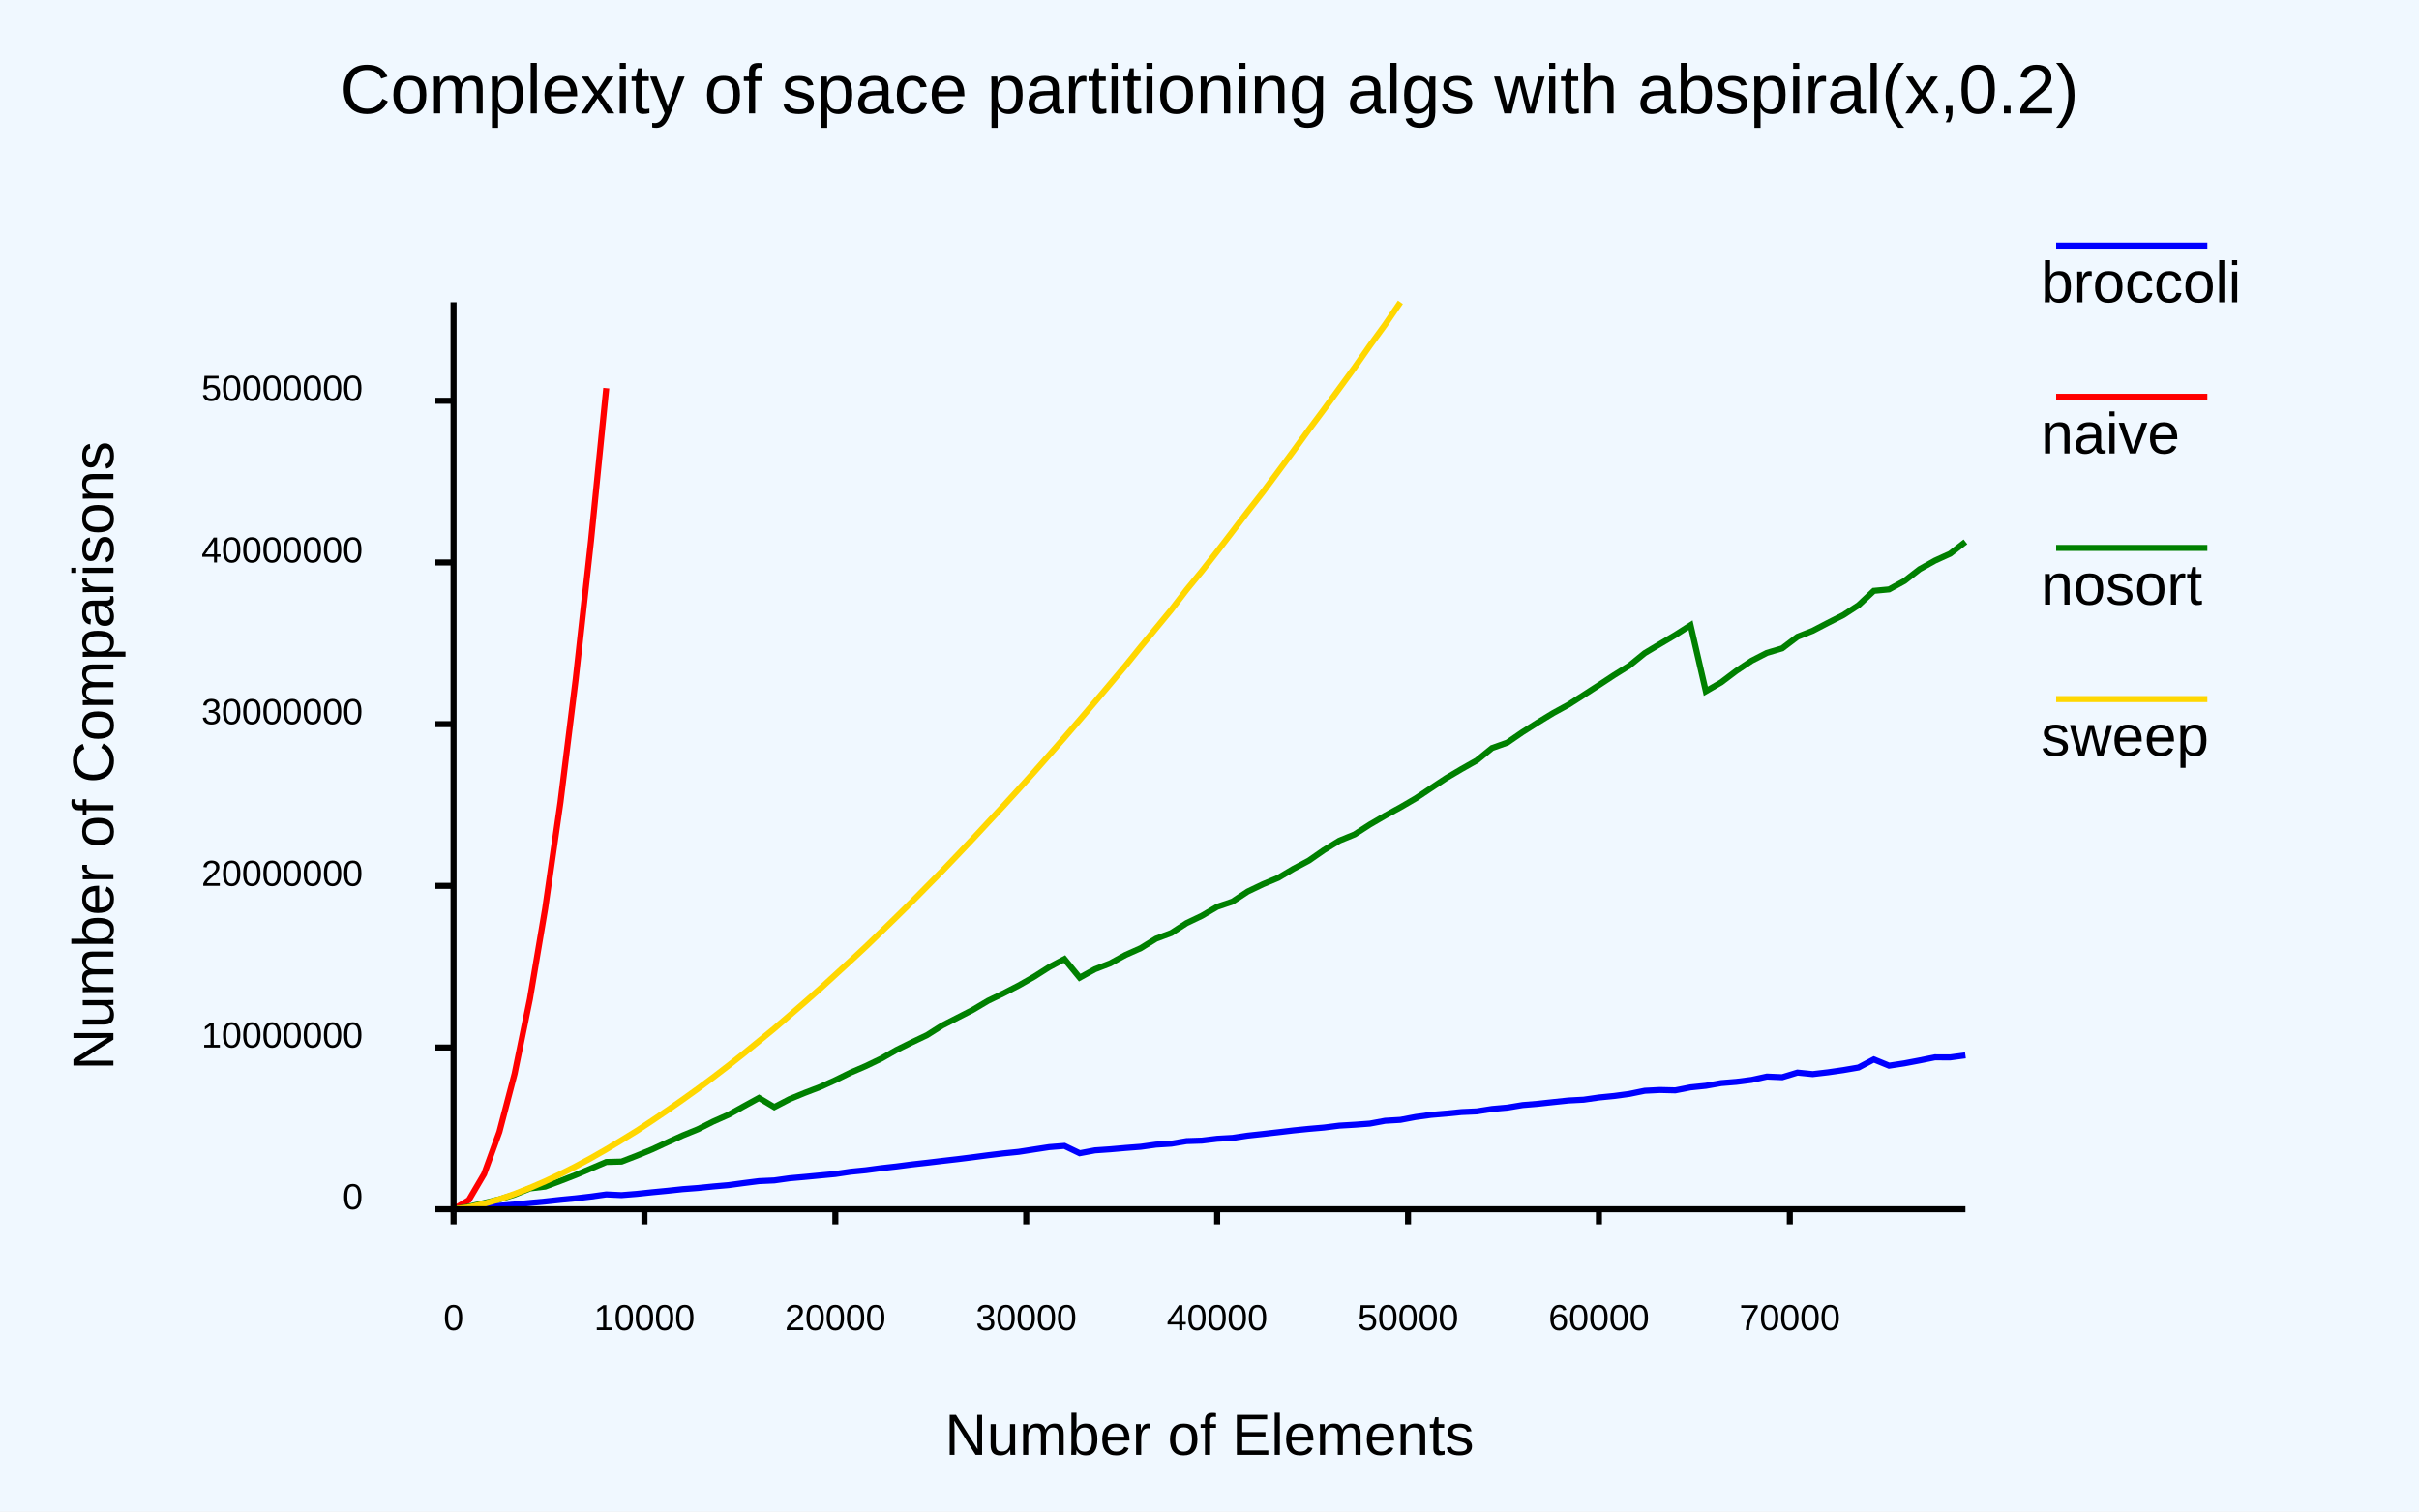
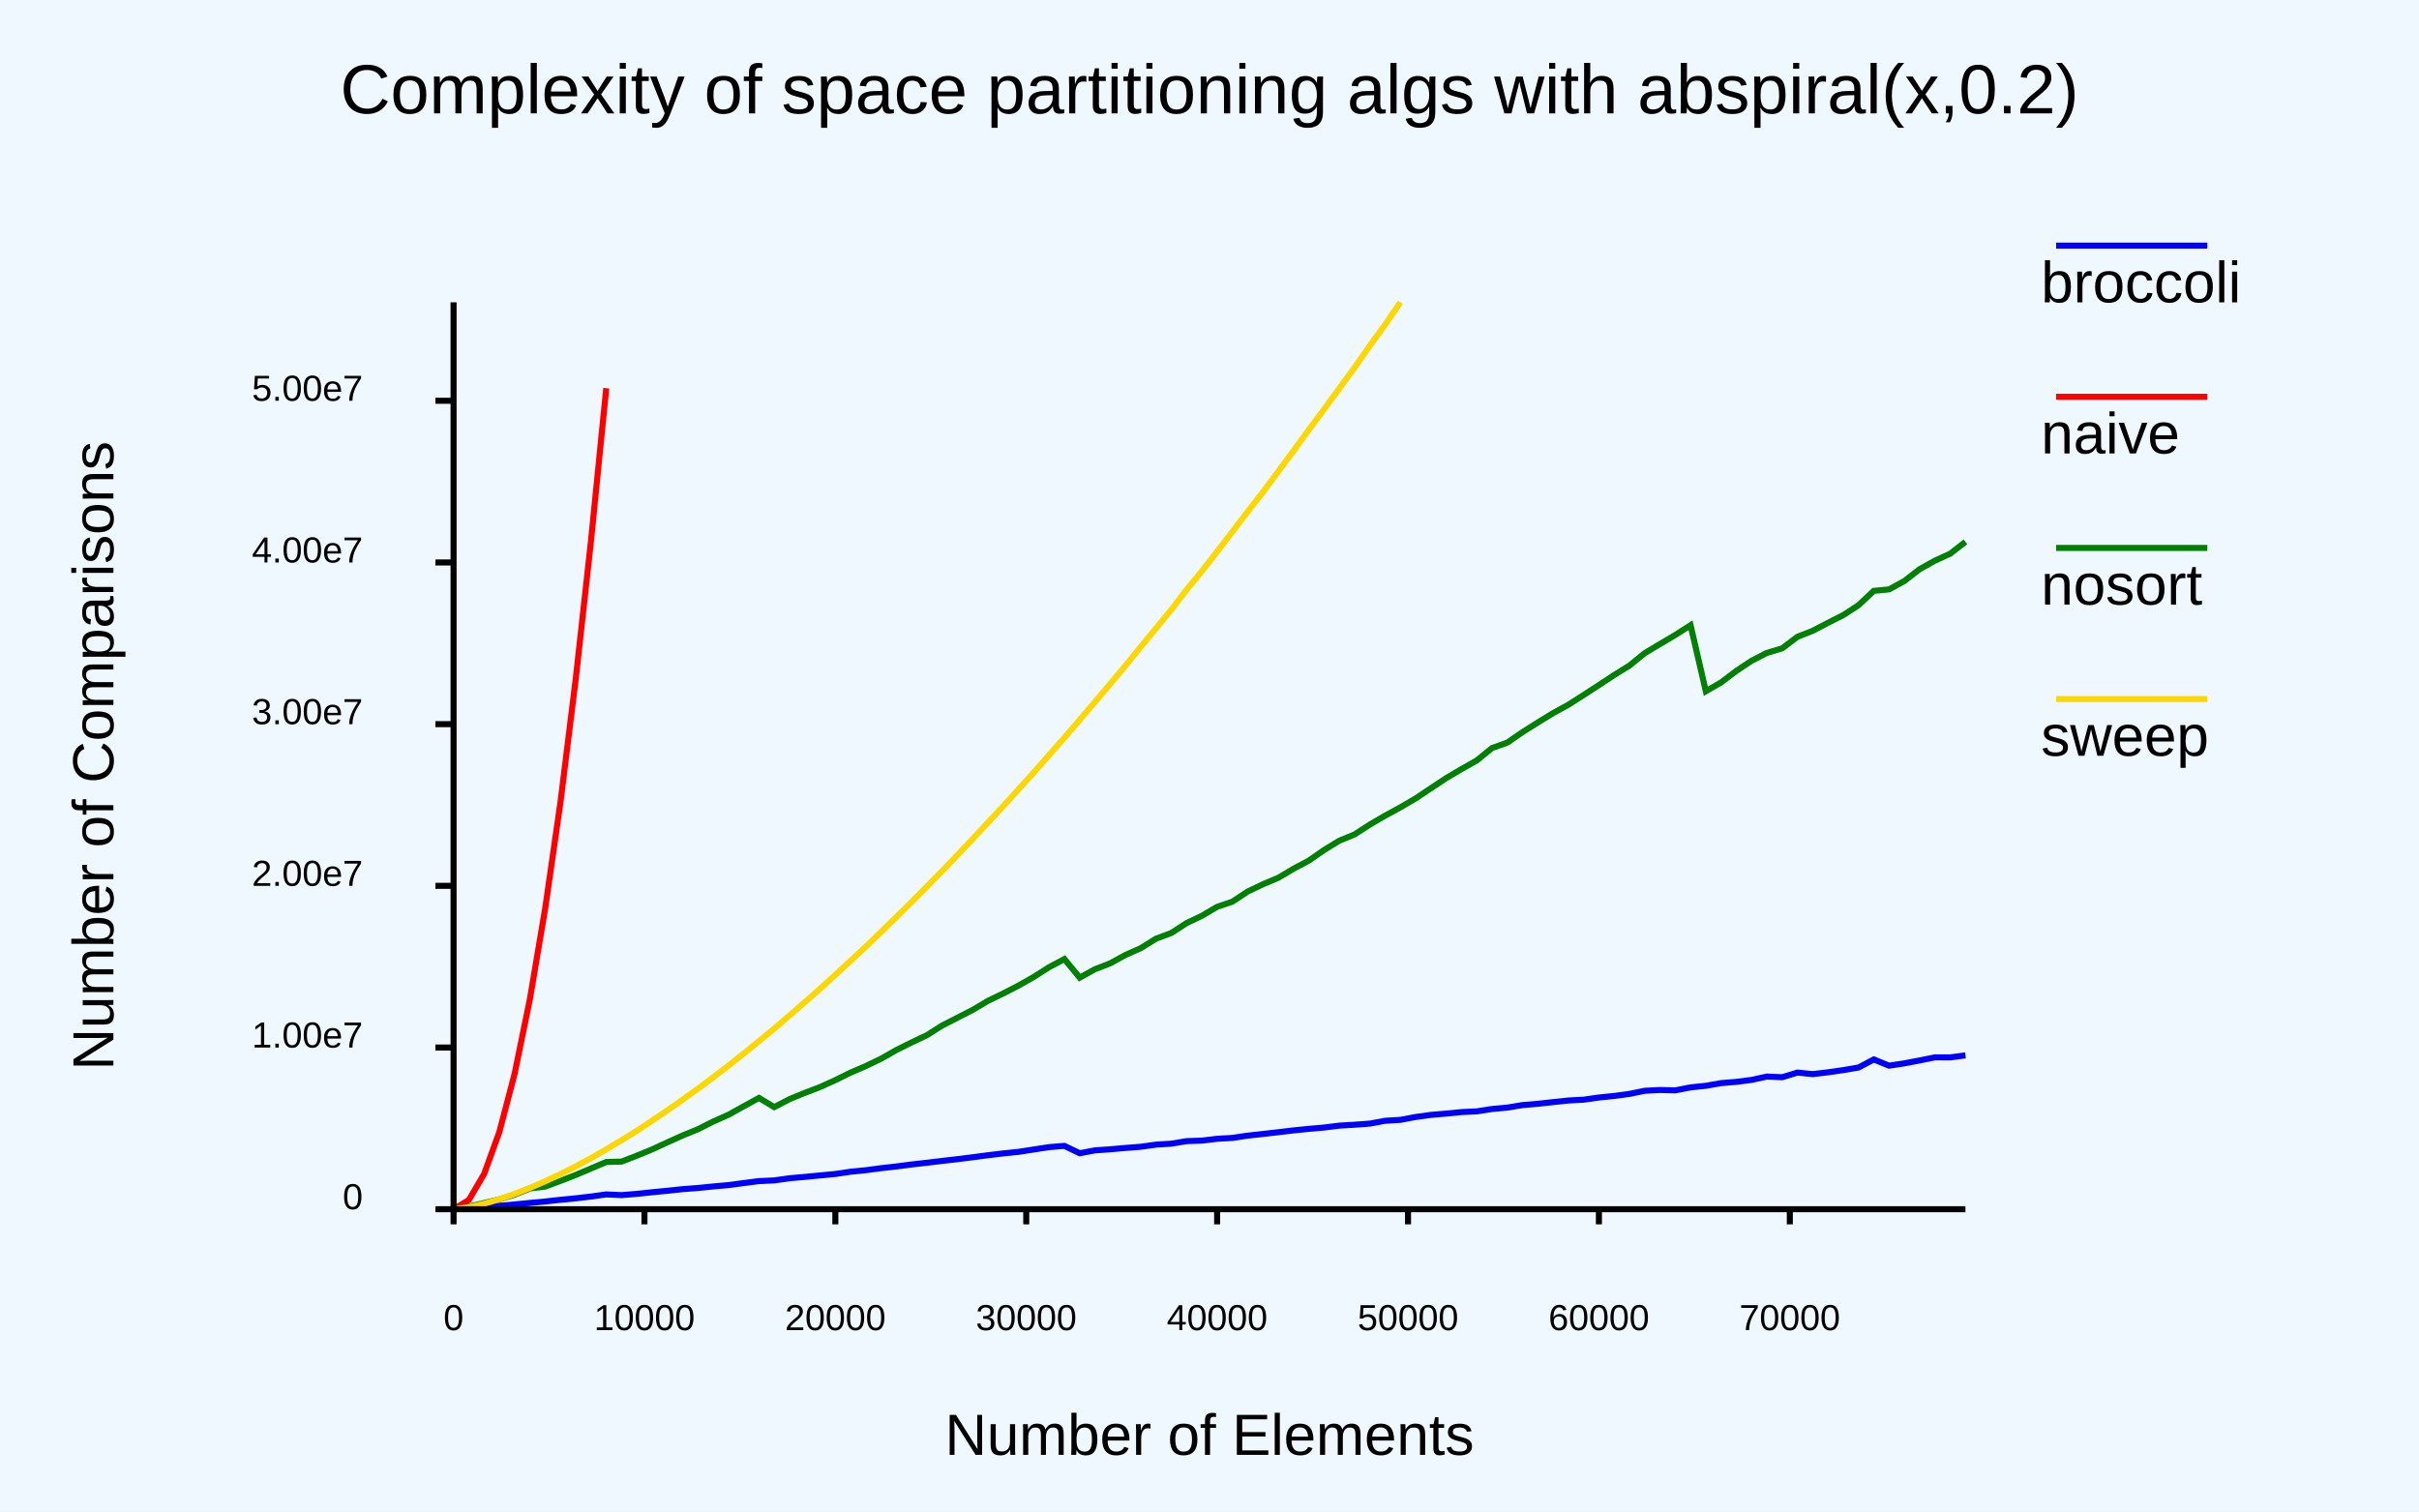
<svg xmlns="http://www.w3.org/2000/svg" class="poloto" height="500" viewBox="0 0 800 500" width="800">
  <rect class="poloto_background" fill="white" height="500" width="800" x="0" y="0" />
  <style>
.poloto {
font-family: "Arial";
stroke-width:2;
}
.poloto_text{fill: var(--poloto_fg_color,black);  }
.poloto_axis_lines{stroke: var(--poloto_fg_color,black);stoke-width:3;fill:none}
.poloto_background{fill: var(--poloto_bg_color,aliceblue); }
.poloto0stroke{stroke:  var(--poloto_color0,blue); }
.poloto1stroke{stroke:  var(--poloto_color1,red); }
.poloto2stroke{stroke:  var(--poloto_color2,green); }
.poloto3stroke{stroke:  var(--poloto_color3,gold); }
.poloto4stroke{stroke:  var(--poloto_color4,aqua); }
.poloto5stroke{stroke:  var(--poloto_color5,brown); }
.poloto6stroke{stroke:  var(--poloto_color6,lime); }
.poloto7stroke{stroke:  var(--poloto_color7,chocolate); }
.poloto0fill{fill:var(--poloto_color0,blue);}
.poloto1fill{fill:var(--poloto_color1,red);}
.poloto2fill{fill:var(--poloto_color2,green);}
.poloto3fill{fill:var(--poloto_color3,gold);}
.poloto4fill{fill:var(--poloto_color4,aqua);}
.poloto5fill{fill:var(--poloto_color5,brown);}
.poloto6fill{fill:var(--poloto_color6,lime);}
.poloto7fill{fill:var(--poloto_color7,chocolate);}
</style>
  <line class="poloto_axis_lines" stroke="black" x1="150" x2="150" y1="400" y2="405" />
  <text alignment-baseline="start" class="poloto_text" text-anchor="middle" x="150" y="440">
0
</text>
  <line class="poloto_axis_lines" stroke="black" x1="213.131" x2="213.131" y1="400" y2="405" />
  <text alignment-baseline="start" class="poloto_text" text-anchor="middle" x="213.131" y="440">
10000
</text>
  <line class="poloto_axis_lines" stroke="black" x1="276.263" x2="276.263" y1="400" y2="405" />
  <text alignment-baseline="start" class="poloto_text" text-anchor="middle" x="276.263" y="440">
20000
</text>
  <line class="poloto_axis_lines" stroke="black" x1="339.394" x2="339.394" y1="400" y2="405" />
  <text alignment-baseline="start" class="poloto_text" text-anchor="middle" x="339.394" y="440">
30000
</text>
  <line class="poloto_axis_lines" stroke="black" x1="402.525" x2="402.525" y1="400" y2="405" />
  <text alignment-baseline="start" class="poloto_text" text-anchor="middle" x="402.525" y="440">
40000
</text>
  <line class="poloto_axis_lines" stroke="black" x1="465.657" x2="465.657" y1="400" y2="405" />
  <text alignment-baseline="start" class="poloto_text" text-anchor="middle" x="465.657" y="440">
50000
</text>
  <line class="poloto_axis_lines" stroke="black" x1="528.788" x2="528.788" y1="400" y2="405" />
  <text alignment-baseline="start" class="poloto_text" text-anchor="middle" x="528.788" y="440">
60000
</text>
  <line class="poloto_axis_lines" stroke="black" x1="591.919" x2="591.919" y1="400" y2="405" />
  <text alignment-baseline="start" class="poloto_text" text-anchor="middle" x="591.919" y="440">
70000
</text>
  <line class="poloto_axis_lines" stroke="black" x1="150" x2="144" y1="400" y2="400" />
  <text alignment-baseline="middle" class="poloto_text" text-anchor="end" x="120" y="400">
0
</text>
  <line class="poloto_axis_lines" stroke="black" x1="150" x2="144" y1="346.515" y2="346.515" />
  <text alignment-baseline="middle" class="poloto_text" text-anchor="end" x="120" y="346.515">
- 10000000
+ 1.00e7
</text>
  <line class="poloto_axis_lines" stroke="black" x1="150" x2="144" y1="293.03" y2="293.03" />
  <text alignment-baseline="middle" class="poloto_text" text-anchor="end" x="120" y="293.03">
- 20000000
+ 2.00e7
</text>
  <line class="poloto_axis_lines" stroke="black" x1="150" x2="144" y1="239.545" y2="239.545" />
  <text alignment-baseline="middle" class="poloto_text" text-anchor="end" x="120" y="239.545">
- 30000000
+ 3.00e7
</text>
  <line class="poloto_axis_lines" stroke="black" x1="150" x2="144" y1="186.06" y2="186.06" />
  <text alignment-baseline="middle" class="poloto_text" text-anchor="end" x="120" y="186.06">
- 40000000
+ 4.00e7
</text>
  <line class="poloto_axis_lines" stroke="black" x1="150" x2="144" y1="132.575" y2="132.575" />
  <text alignment-baseline="middle" class="poloto_text" text-anchor="end" x="120" y="132.575">
- 50000000
+ 5.00e7
</text>
  <text alignment-baseline="middle" class="poloto_text" font-size="large" text-anchor="start" x="675" y="100">
broccoli
</text>
  <line class="poloto0stroke" x1="680" x2="730" y1="81.25" y2="81.25" />
  <polyline class="poloto0stroke" fill="none" points="150,400 155.05,399.648 160.101,399.167 165.152,398.858 170.202,398.42 175.253,397.923 180.303,397.444 185.354,396.888 190.404,396.396 195.455,395.808 200.505,395.104 205.556,395.336 210.606,394.926 215.657,394.39 220.707,393.902 225.758,393.362 230.808,392.979 235.859,392.469 240.909,392.027 245.96,391.346 251.01,390.699 256.061,390.467 261.111,389.758 266.162,389.307 271.212,388.823 276.263,388.347 281.313,387.596 286.364,387.098 291.414,386.422 296.465,385.856 301.515,385.196 306.566,384.627 311.616,384.023 316.667,383.44 321.717,382.808 326.768,382.141 331.818,381.53 336.869,381.019 341.919,380.237 346.97,379.459 352.02,379.053 357.071,381.479 362.121,380.529 367.172,380.175 372.222,379.732 377.273,379.34 382.323,378.635 387.374,378.319 392.424,377.476 397.475,377.311 402.525,376.703 407.576,376.412 412.626,375.661 417.677,375.11 422.727,374.534 427.778,373.933 432.828,373.422 437.879,372.984 442.929,372.351 447.98,372.051 453.03,371.68 458.081,370.741 463.131,370.444 468.182,369.489 473.232,368.795 478.283,368.368 483.333,367.866 488.384,367.634 493.434,366.843 498.485,366.389 503.535,365.551 508.586,365.127 513.636,364.574 518.687,364.036 523.737,363.769 528.788,363.043 533.838,362.538 538.889,361.852 543.939,360.82 548.99,360.564 554.04,360.688 559.091,359.694 564.141,359.175 569.192,358.285 574.242,357.871 579.293,357.225 584.343,356.124 589.394,356.339 594.444,354.805 599.495,355.311 604.545,354.715 609.596,353.988 614.646,353.125 619.697,350.455 624.747,352.519 629.798,351.747 634.848,350.788 639.899,349.766 644.949,349.783 650,349.104 " stroke="black" />
  <text alignment-baseline="middle" class="poloto_text" font-size="large" text-anchor="start" x="675" y="150">
naive
</text>
  <line class="poloto1stroke" x1="680" x2="730" y1="131.25" y2="131.25" />
  <polyline class="poloto1stroke" fill="none" points="150,400 155.05,396.955 160.101,388.348 165.152,374.429 170.202,355.159 175.253,330.456 180.303,300.534 185.354,265.375 190.404,224.63 195.455,178.875 200.505,128.398 " stroke="black" />
  <text alignment-baseline="middle" class="poloto_text" font-size="large" text-anchor="start" x="675" y="200">
nosort
</text>
  <line class="poloto2stroke" x1="680" x2="730" y1="181.25" y2="181.25" />
  <polyline class="poloto2stroke" fill="none" points="150,400 155.05,399.146 160.101,397.943 165.152,396.733 170.202,395.173 175.253,393.12 180.303,392.516 185.354,390.632 190.404,388.667 195.455,386.528 200.505,384.376 205.556,384.243 210.606,382.291 215.657,380.214 220.707,377.877 225.758,375.607 230.808,373.547 235.859,371.002 240.909,368.76 245.96,365.956 251.01,363.187 256.061,366.22 261.111,363.59 266.162,361.514 271.212,359.58 276.263,357.295 281.313,354.806 286.364,352.631 291.414,350.198 296.465,347.321 301.515,344.816 306.566,342.415 311.616,339.215 316.667,336.638 321.717,334.049 326.768,331.047 331.818,328.613 336.869,326.007 341.919,323.139 346.97,319.926 352.02,317.245 357.071,323.403 362.121,320.612 367.172,318.661 372.222,315.888 377.273,313.64 382.323,310.51 387.374,308.62 392.424,305.35 397.475,302.943 402.525,299.97 407.576,298.254 412.626,294.918 417.677,292.502 422.727,290.383 427.778,287.382 432.828,284.697 437.879,281.188 442.929,278.093 447.98,276.022 453.03,272.758 458.081,269.814 463.131,267.061 468.182,264.112 473.232,260.739 478.283,257.394 483.333,254.411 488.384,251.558 493.434,247.449 498.485,245.653 503.535,242.176 508.586,238.977 513.636,235.89 518.687,233.126 523.737,229.898 528.788,226.624 533.838,223.299 538.889,220.16 543.939,216.054 548.99,213.034 554.04,210.048 559.091,206.817 564.141,228.664 569.192,225.737 574.242,221.925 579.293,218.56 584.343,215.971 589.394,214.472 594.444,210.648 599.495,208.659 604.545,206.026 609.596,203.471 614.646,200.184 619.697,195.446 624.747,194.97 629.798,192.198 634.848,188.29 639.899,185.464 644.949,183.163 650,179.232 " stroke="black" />
  <text alignment-baseline="middle" class="poloto_text" font-size="large" text-anchor="start" x="675" y="250">
sweep
</text>
  <line class="poloto3stroke" x1="680" x2="730" y1="231.25" y2="231.25" />
  <polyline class="poloto3stroke" fill="none" points="150,400 155.05,399.346 160.101,398.183 165.152,396.685 170.202,394.931 175.253,392.932 180.303,390.755 185.354,388.363 190.404,385.817 195.455,383.088 200.505,380.196 205.556,377.157 210.606,374.055 215.657,370.712 220.707,367.293 225.758,363.76 230.808,360.139 235.859,356.375 240.909,352.498 245.96,348.504 251.01,344.384 256.061,340.241 261.111,335.901 266.162,331.517 271.212,327.071 276.263,322.444 281.313,317.815 286.364,313.119 291.414,308.235 296.465,303.32 301.515,298.339 306.566,293.216 311.616,288.096 316.667,282.823 321.717,277.484 326.768,272.042 331.818,266.628 336.869,261.084 341.919,255.477 346.97,249.754 352.02,243.992 357.071,238.124 362.121,232.197 367.172,226.209 372.222,220.208 377.273,213.94 382.323,207.817 387.374,201.69 392.424,195.092 397.475,188.93 402.525,182.457 407.576,175.87 412.626,169.23 417.677,162.766 422.727,155.977 427.778,149.139 432.828,142.18 437.879,135.408 442.929,128.482 447.98,121.569 453.03,114.326 458.081,107.384 463.131,100 " stroke="black" />
  <text alignment-baseline="start" class="poloto_text" font-size="x-large" text-anchor="middle" x="400" y="37.5">
Complexity of space partitioning algs with abspiral(x,0.2)
</text>
  <text alignment-baseline="start" class="poloto_text" font-size="large" text-anchor="middle" x="400" y="481.25">
Number of Elements
</text>
  <text alignment-baseline="start" class="poloto_text" font-size="large" text-anchor="middle" transform="rotate(-90,37.5,250)" x="37.5" y="250">
Number of Comparisons
</text>
  <path class="poloto_axis_lines" d="M150,100 L150,400 L650,400" stroke="black" />
</svg>
